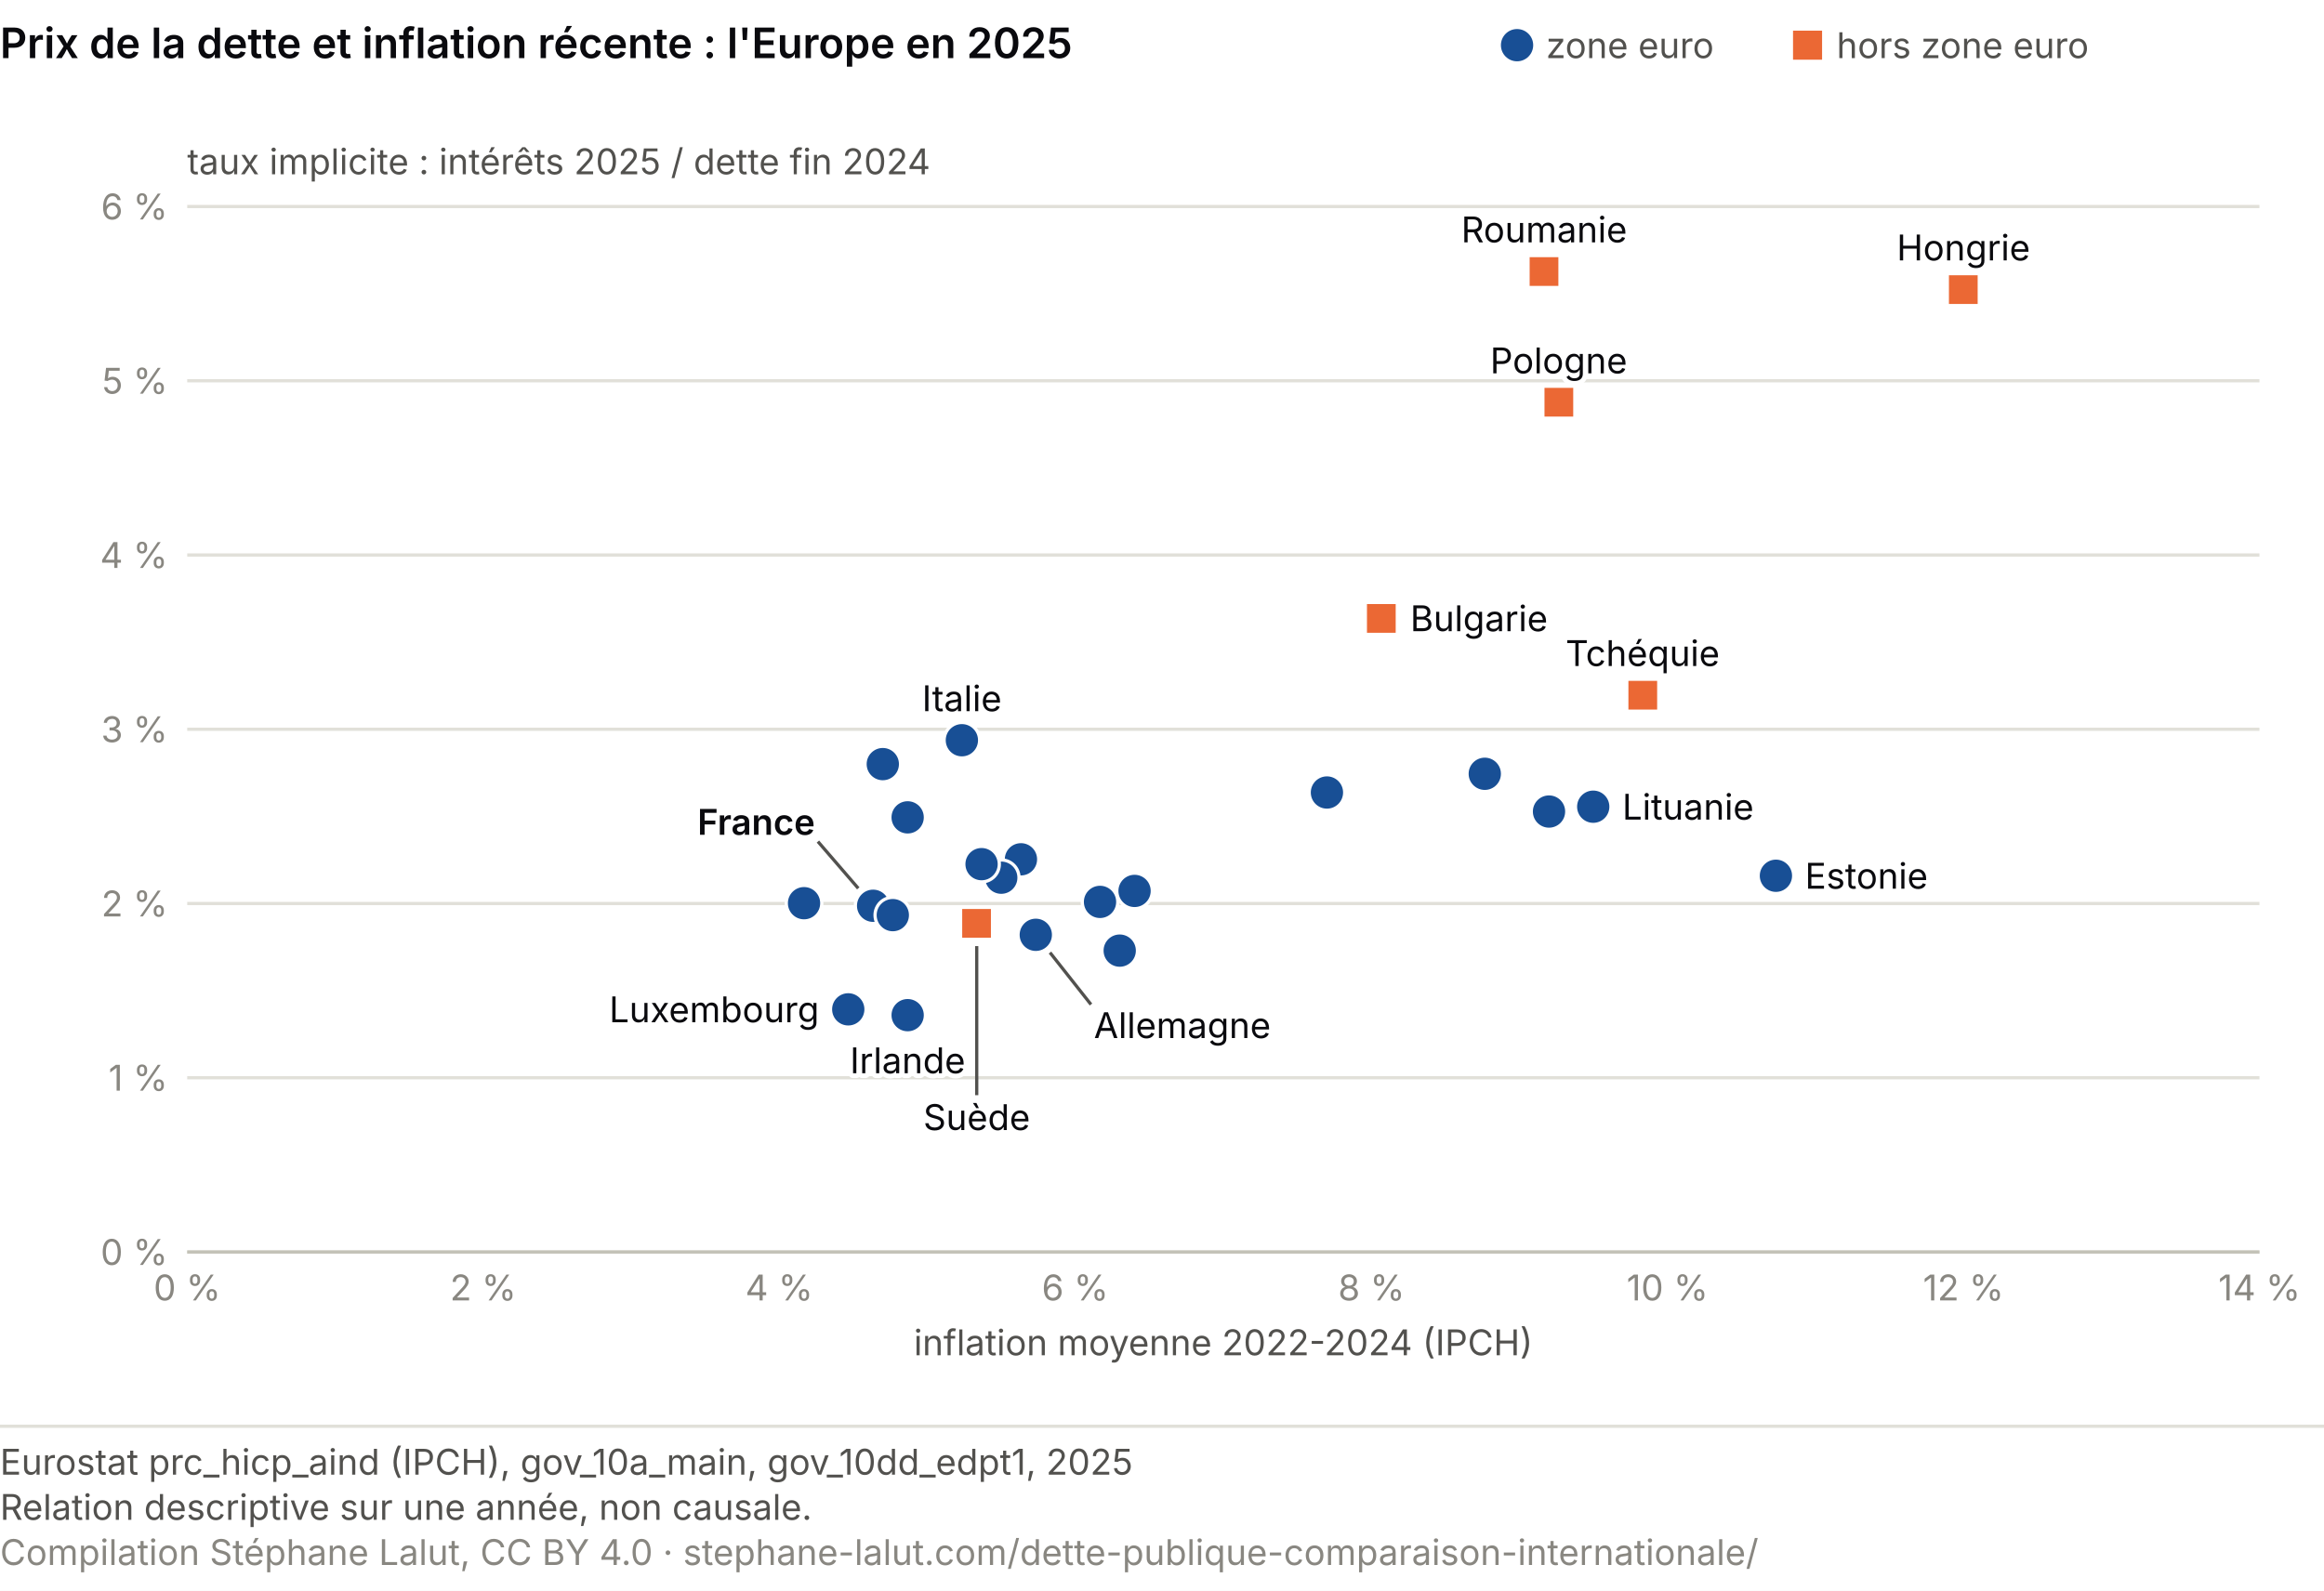
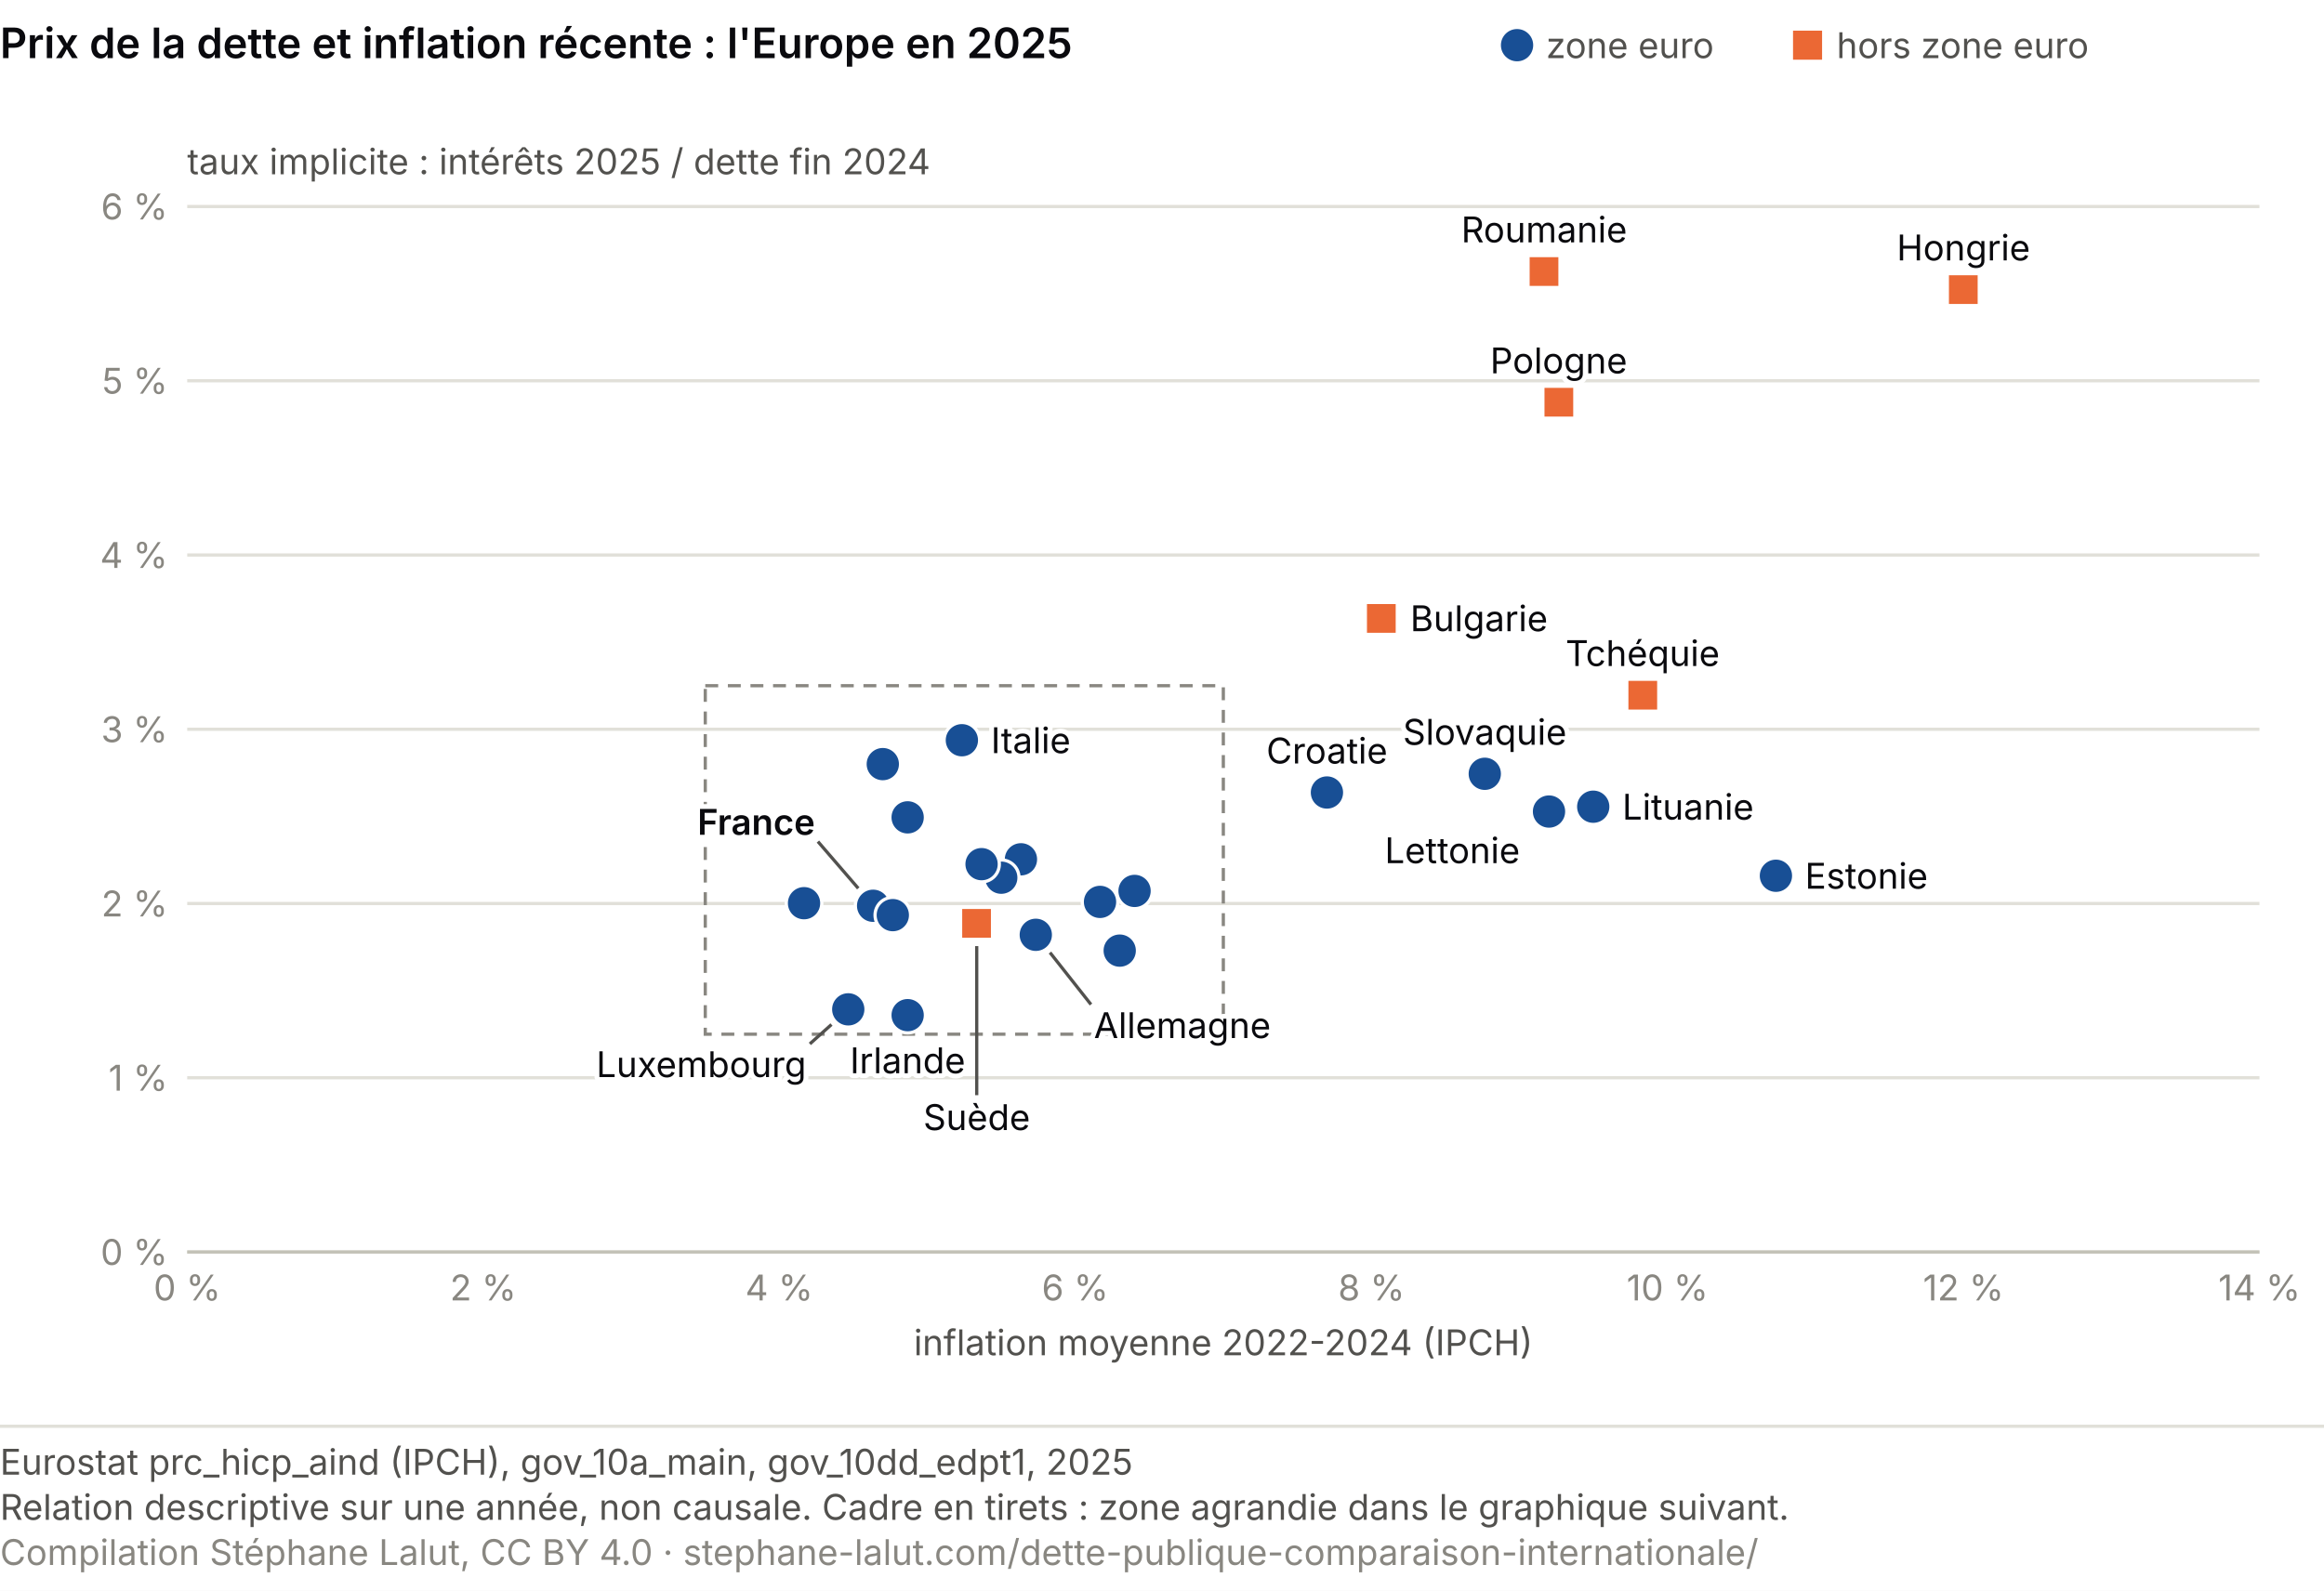
<svg xmlns="http://www.w3.org/2000/svg" viewBox="0 0 720 493" role="img" font-variant-numeric="tabular-nums" aria-labelledby="mp-t mp-d" font-family="system-ui, -apple-system, Segoe UI, sans-serif">
  <rect width="720" height="493" fill="#ffffff" />
  <text x="0" y="18" font-size="13" font-weight="600" fill="#0A0A0E">Prix de la dette et inflation récente : l'Europe en 2025</text>
  <circle cx="470.0" cy="14.0" r="5.0" fill="#184f95" />
  <text x="479.0" y="18.0" font-size="11" fill="#52514e">zone euro</text>
  <rect x="555.5" y="9.5" width="9.0" height="9.0" fill="#eb6834" />
  <text x="569.0" y="18.0" font-size="11" fill="#52514e">hors zone euro</text>
  <line x1="58.0" y1="388.0" x2="700.0" y2="388.0" stroke="#e1e0d9" />
  <text x="52.0" y="392.0" font-size="11" fill="#898781" text-anchor="end">0 %</text>
  <line x1="58.0" y1="334.0" x2="700.0" y2="334.0" stroke="#e1e0d9" />
  <text x="52.0" y="338.0" font-size="11" fill="#898781" text-anchor="end">1 %</text>
  <line x1="58.0" y1="280.0" x2="700.0" y2="280.0" stroke="#e1e0d9" />
  <text x="52.0" y="284.0" font-size="11" fill="#898781" text-anchor="end">2 %</text>
  <line x1="58.0" y1="226.0" x2="700.0" y2="226.0" stroke="#e1e0d9" />
  <text x="52.0" y="230.0" font-size="11" fill="#898781" text-anchor="end">3 %</text>
  <line x1="58.0" y1="172.0" x2="700.0" y2="172.0" stroke="#e1e0d9" />
  <text x="52.0" y="176.0" font-size="11" fill="#898781" text-anchor="end">4 %</text>
  <line x1="58.0" y1="118.0" x2="700.0" y2="118.0" stroke="#e1e0d9" />
  <text x="52.0" y="122.0" font-size="11" fill="#898781" text-anchor="end">5 %</text>
  <line x1="58.0" y1="64.0" x2="700.0" y2="64.0" stroke="#e1e0d9" />
  <text x="52.0" y="68.0" font-size="11" fill="#898781" text-anchor="end">6 %</text>
  <text x="58.0" y="54.0" font-size="11" fill="#52514e">taux implicite : intérêts 2025 / dette fin 2024</text>
  <line x1="58.0" y1="388.0" x2="700.0" y2="388.0" stroke="#c3c2b7" />
  <text x="58.0" y="403.0" font-size="11" fill="#898781" text-anchor="middle">0 %</text>
  <text x="149.7" y="403.0" font-size="11" fill="#898781" text-anchor="middle">2 %</text>
  <text x="241.4" y="403.0" font-size="11" fill="#898781" text-anchor="middle">4 %</text>
  <text x="333.1" y="403.0" font-size="11" fill="#898781" text-anchor="middle">6 %</text>
  <text x="424.9" y="403.0" font-size="11" fill="#898781" text-anchor="middle">8 %</text>
  <text x="516.6" y="403.0" font-size="11" fill="#898781" text-anchor="middle">10 %</text>
  <text x="608.3" y="403.0" font-size="11" fill="#898781" text-anchor="middle">12 %</text>
  <text x="700.0" y="403.0" font-size="11" fill="#898781" text-anchor="middle">14 %</text>
  <text x="379.0" y="420.0" font-size="11" fill="#52514e" text-anchor="middle">inflation moyenne 2022-2024 (IPCH)</text>
+   <rect x="218.5" y="212.5" width="160.5" height="108.0" fill="none" stroke="#898781" stroke-width="1" stroke-dasharray="4 3" />
  <circle cx="316.3" cy="266.3" r="5.5" fill="#184f95" stroke="#fff" stroke-width="1" />
  <rect x="423.0" y="186.7" width="9.9" height="9.9" fill="#eb6834" stroke="#fff" stroke-width="1" />
  <rect x="504.0" y="210.5" width="9.9" height="9.9" fill="#eb6834" stroke="#fff" stroke-width="1" />
  <circle cx="320.9" cy="289.7" r="5.5" fill="#184f95" stroke="#fff" stroke-width="1" />
  <circle cx="550.2" cy="271.4" r="5.5" fill="#184f95" stroke="#fff" stroke-width="1" />
  <circle cx="281.2" cy="314.6" r="5.5" fill="#184f95" stroke="#fff" stroke-width="1" />
  <circle cx="310.2" cy="272.0" r="5.5" fill="#184f95" stroke="#fff" stroke-width="1" />
  <circle cx="281.2" cy="253.3" r="5.5" fill="#184f95" stroke="#fff" stroke-width="1" />
  <circle cx="270.5" cy="280.7" r="5.5" fill="#184f95" stroke="#fff" stroke-width="1" />
  <circle cx="411.1" cy="245.6" r="5.5" fill="#184f95" stroke="#fff" stroke-width="1" />
  <circle cx="298.0" cy="229.4" r="5.5" fill="#184f95" stroke="#fff" stroke-width="1" />
  <circle cx="276.6" cy="283.6" r="5.5" fill="#184f95" stroke="#fff" stroke-width="1" />
  <circle cx="479.9" cy="251.5" r="5.5" fill="#184f95" stroke="#fff" stroke-width="1" />
  <circle cx="493.6" cy="250.0" r="5.5" fill="#184f95" stroke="#fff" stroke-width="1" />
  <circle cx="262.8" cy="312.8" r="5.5" fill="#184f95" stroke="#fff" stroke-width="1" />
  <rect x="603.3" y="84.8" width="9.9" height="9.9" fill="#eb6834" stroke="#fff" stroke-width="1" />
  <circle cx="273.5" cy="236.8" r="5.5" fill="#184f95" stroke="#fff" stroke-width="1" />
  <circle cx="346.9" cy="294.6" r="5.5" fill="#184f95" stroke="#fff" stroke-width="1" />
  <circle cx="351.5" cy="276.1" r="5.5" fill="#184f95" stroke="#fff" stroke-width="1" />
  <rect x="478.0" y="119.7" width="9.9" height="9.9" fill="#eb6834" stroke="#fff" stroke-width="1" />
  <circle cx="304.1" cy="267.8" r="5.5" fill="#184f95" stroke="#fff" stroke-width="1" />
  <rect x="473.4" y="79.2" width="9.9" height="9.9" fill="#eb6834" stroke="#fff" stroke-width="1" />
  <circle cx="340.8" cy="279.5" r="5.5" fill="#184f95" stroke="#fff" stroke-width="1" />
  <circle cx="460.0" cy="239.8" r="5.5" fill="#184f95" stroke="#fff" stroke-width="1" />
  <circle cx="249.1" cy="279.9" r="5.5" fill="#184f95" stroke="#fff" stroke-width="1" />
  <rect x="297.6" y="281.2" width="9.9" height="9.9" fill="#eb6834" stroke="#fff" stroke-width="1" />
  <text x="436.9" y="195.6" font-size="11" fill="#fff" stroke="#fff" stroke-width="3" stroke-linejoin="round" text-anchor="start" aria-hidden="true">Bulgarie</text>
  <text x="436.9" y="195.6" font-size="11" fill="#0A0A0E" text-anchor="start">Bulgarie</text>
  <text x="508.9" y="206.4" font-size="11" fill="#fff" stroke="#fff" stroke-width="3" stroke-linejoin="round" text-anchor="middle" aria-hidden="true">Tchéquie</text>
  <text x="508.9" y="206.4" font-size="11" fill="#0A0A0E" text-anchor="middle">Tchéquie</text>
-   <line x1="325.3" y1="295.2" x2="338.0" y2="311.3" stroke="#52514e" stroke-width="1" />
-   <text x="338.9" y="321.7" font-size="11" fill="#fff" stroke="#fff" stroke-width="3" stroke-linejoin="round" text-anchor="start" aria-hidden="true">Allemagne</text>
-   <text x="338.9" y="321.7" font-size="11" fill="#0A0A0E" text-anchor="start">Allemagne</text>
  <text x="559.2" y="275.4" font-size="11" fill="#fff" stroke="#fff" stroke-width="3" stroke-linejoin="round" text-anchor="start" aria-hidden="true">Estonie</text>
  <text x="559.2" y="275.4" font-size="11" fill="#0A0A0E" text-anchor="start">Estonie</text>
-   <text x="281.2" y="332.6" font-size="11" fill="#fff" stroke="#fff" stroke-width="3" stroke-linejoin="round" text-anchor="middle" aria-hidden="true">Irlande</text>
-   <text x="281.2" y="332.6" font-size="11" fill="#0A0A0E" text-anchor="middle">Irlande</text>
  <line x1="265.9" y1="275.3" x2="253.4" y2="260.8" stroke="#52514e" stroke-width="1" />
  <text x="252.5" y="258.7" font-size="11" fill="#fff" stroke="#fff" stroke-width="3" stroke-linejoin="round" text-anchor="end" font-weight="600" aria-hidden="true">France</text>
  <text x="252.5" y="258.7" font-size="11" fill="#0A0A0E" text-anchor="end" font-weight="600">France</text>
-   <text x="298.0" y="220.4" font-size="11" fill="#fff" stroke="#fff" stroke-width="3" stroke-linejoin="round" text-anchor="middle" aria-hidden="true">Italie</text>
-   <text x="298.0" y="220.4" font-size="11" fill="#0A0A0E" text-anchor="middle">Italie</text>
+   <text x="411.1" y="236.6" font-size="11" fill="#fff" stroke="#fff" stroke-width="3" stroke-linejoin="round" text-anchor="middle" aria-hidden="true">Croatie</text>
+   <text x="411.1" y="236.6" font-size="11" fill="#0A0A0E" text-anchor="middle">Croatie</text>
+   <text x="470.9" y="267.5" font-size="11" fill="#fff" stroke="#fff" stroke-width="3" stroke-linejoin="round" text-anchor="end" aria-hidden="true">Lettonie</text>
+   <text x="470.9" y="267.5" font-size="11" fill="#0A0A0E" text-anchor="end">Lettonie</text>
  <text x="502.6" y="254.0" font-size="11" fill="#fff" stroke="#fff" stroke-width="3" stroke-linejoin="round" text-anchor="start" aria-hidden="true">Lituanie</text>
  <text x="502.6" y="254.0" font-size="11" fill="#0A0A0E" text-anchor="start">Lituanie</text>
-   <text x="253.8" y="316.8" font-size="11" fill="#fff" stroke="#fff" stroke-width="3" stroke-linejoin="round" text-anchor="end" aria-hidden="true">Luxembourg</text>
-   <text x="253.8" y="316.8" font-size="11" fill="#0A0A0E" text-anchor="end">Luxembourg</text>
  <text x="608.3" y="80.7" font-size="11" fill="#fff" stroke="#fff" stroke-width="3" stroke-linejoin="round" text-anchor="middle" aria-hidden="true">Hongrie</text>
  <text x="608.3" y="80.7" font-size="11" fill="#0A0A0E" text-anchor="middle">Hongrie</text>
  <text x="482.9" y="115.7" font-size="11" fill="#fff" stroke="#fff" stroke-width="3" stroke-linejoin="round" text-anchor="middle" aria-hidden="true">Pologne</text>
  <text x="482.9" y="115.7" font-size="11" fill="#0A0A0E" text-anchor="middle">Pologne</text>
  <text x="478.4" y="75.1" font-size="11" fill="#fff" stroke="#fff" stroke-width="3" stroke-linejoin="round" text-anchor="middle" aria-hidden="true">Roumanie</text>
  <text x="478.4" y="75.1" font-size="11" fill="#0A0A0E" text-anchor="middle">Roumanie</text>
+   <text x="460.0" y="230.8" font-size="11" fill="#fff" stroke="#fff" stroke-width="3" stroke-linejoin="round" text-anchor="middle" aria-hidden="true">Slovaquie</text>
+   <text x="460.0" y="230.8" font-size="11" fill="#0A0A0E" text-anchor="middle">Slovaquie</text>
+   <text x="307.0" y="233.4" font-size="11" fill="#fff" stroke="#fff" stroke-width="3" stroke-linejoin="round" text-anchor="start" aria-hidden="true">Italie</text>
+   <text x="307.0" y="233.4" font-size="11" fill="#0A0A0E" text-anchor="start">Italie</text>
+   <line x1="325.3" y1="295.2" x2="338.0" y2="311.3" stroke="#52514e" stroke-width="1" />
+   <text x="338.9" y="321.7" font-size="11" fill="#fff" stroke="#fff" stroke-width="3" stroke-linejoin="round" text-anchor="start" aria-hidden="true">Allemagne</text>
+   <text x="338.9" y="321.7" font-size="11" fill="#0A0A0E" text-anchor="start">Allemagne</text>
  <line x1="302.6" y1="293.2" x2="302.6" y2="339.4" stroke="#52514e" stroke-width="1" />
  <text x="302.6" y="350.2" font-size="11" fill="#fff" stroke="#fff" stroke-width="3" stroke-linejoin="round" text-anchor="middle" aria-hidden="true">Suède</text>
  <text x="302.6" y="350.2" font-size="11" fill="#0A0A0E" text-anchor="middle">Suède</text>
+   <line x1="257.6" y1="317.5" x2="250.9" y2="323.5" stroke="#52514e" stroke-width="1" />
+   <text x="249.8" y="333.8" font-size="11" fill="#fff" stroke="#fff" stroke-width="3" stroke-linejoin="round" text-anchor="end" aria-hidden="true">Luxembourg</text>
+   <text x="249.8" y="333.8" font-size="11" fill="#0A0A0E" text-anchor="end">Luxembourg</text>
+   <text x="281.2" y="332.6" font-size="11" fill="#fff" stroke="#fff" stroke-width="3" stroke-linejoin="round" text-anchor="middle" aria-hidden="true">Irlande</text>
+   <text x="281.2" y="332.6" font-size="11" fill="#0A0A0E" text-anchor="middle">Irlande</text>
  <line x1="0" y1="442.0" x2="720" y2="442.0" stroke="#e1e0d9" />
  <text class="pied-source" x="0" y="457.0" font-size="11" fill="#52514e">Eurostat prc_hicp_aind (IPCH), gov_10a_main, gov_10dd_edpt1, 2025</text>
-   <text class="pied-note" x="0" y="471.0" font-size="11" fill="#52514e">Relation descriptive sur une année, non causale.</text>
-   <text class="pied-licence" x="0" y="485.0" font-size="11" fill="#898781">Compilation Stéphane Lalut, CC BY 4.0 · stephane-lalut.com/dette-publique-comparaison-internationale/</text>
+   <text class="pied-note" x="0" y="471.0" font-size="11" fill="#52514e">Relation descriptive sur une année, non causale. Cadre en tirets : zone agrandie dans le graphique suivant.</text>
+   <text class="pied-licence" x="0" y="485.0" font-size="11" fill="#898781">Compilation Stéphane Lalut, CC BY 4.0 · stephane-lalut.com/dette-publique-comparaison-internationale/</text>
</svg>
